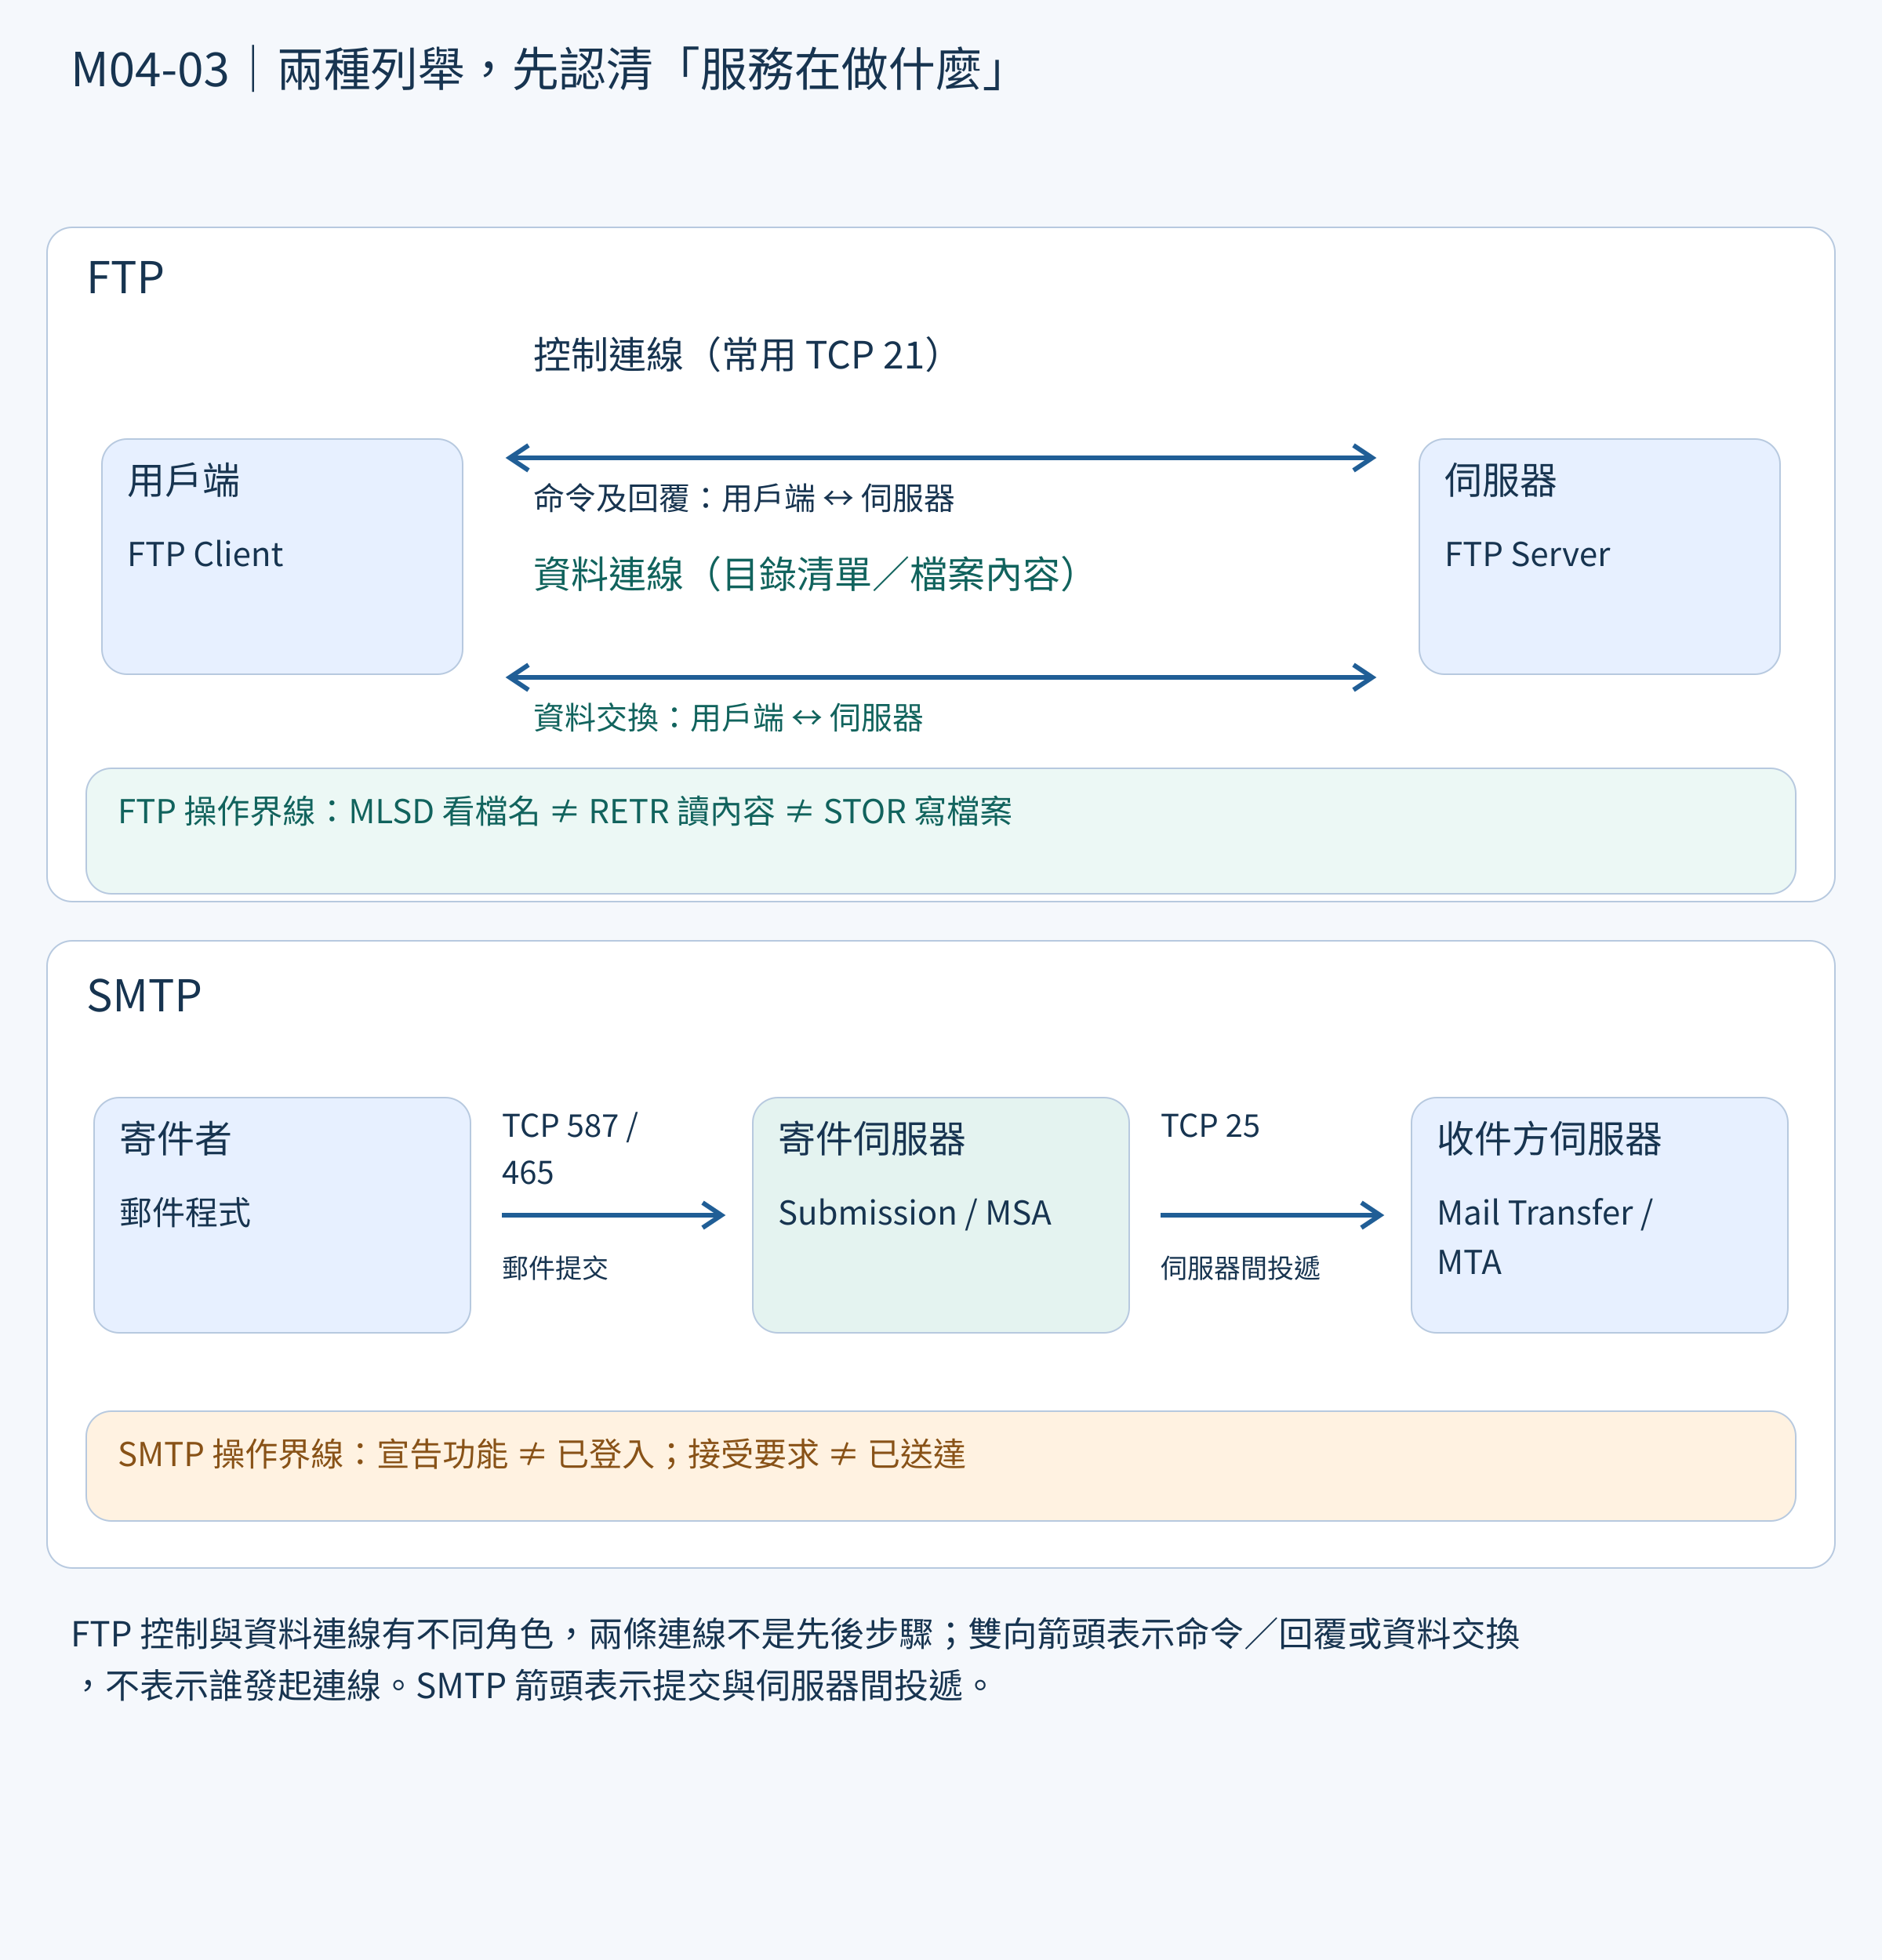
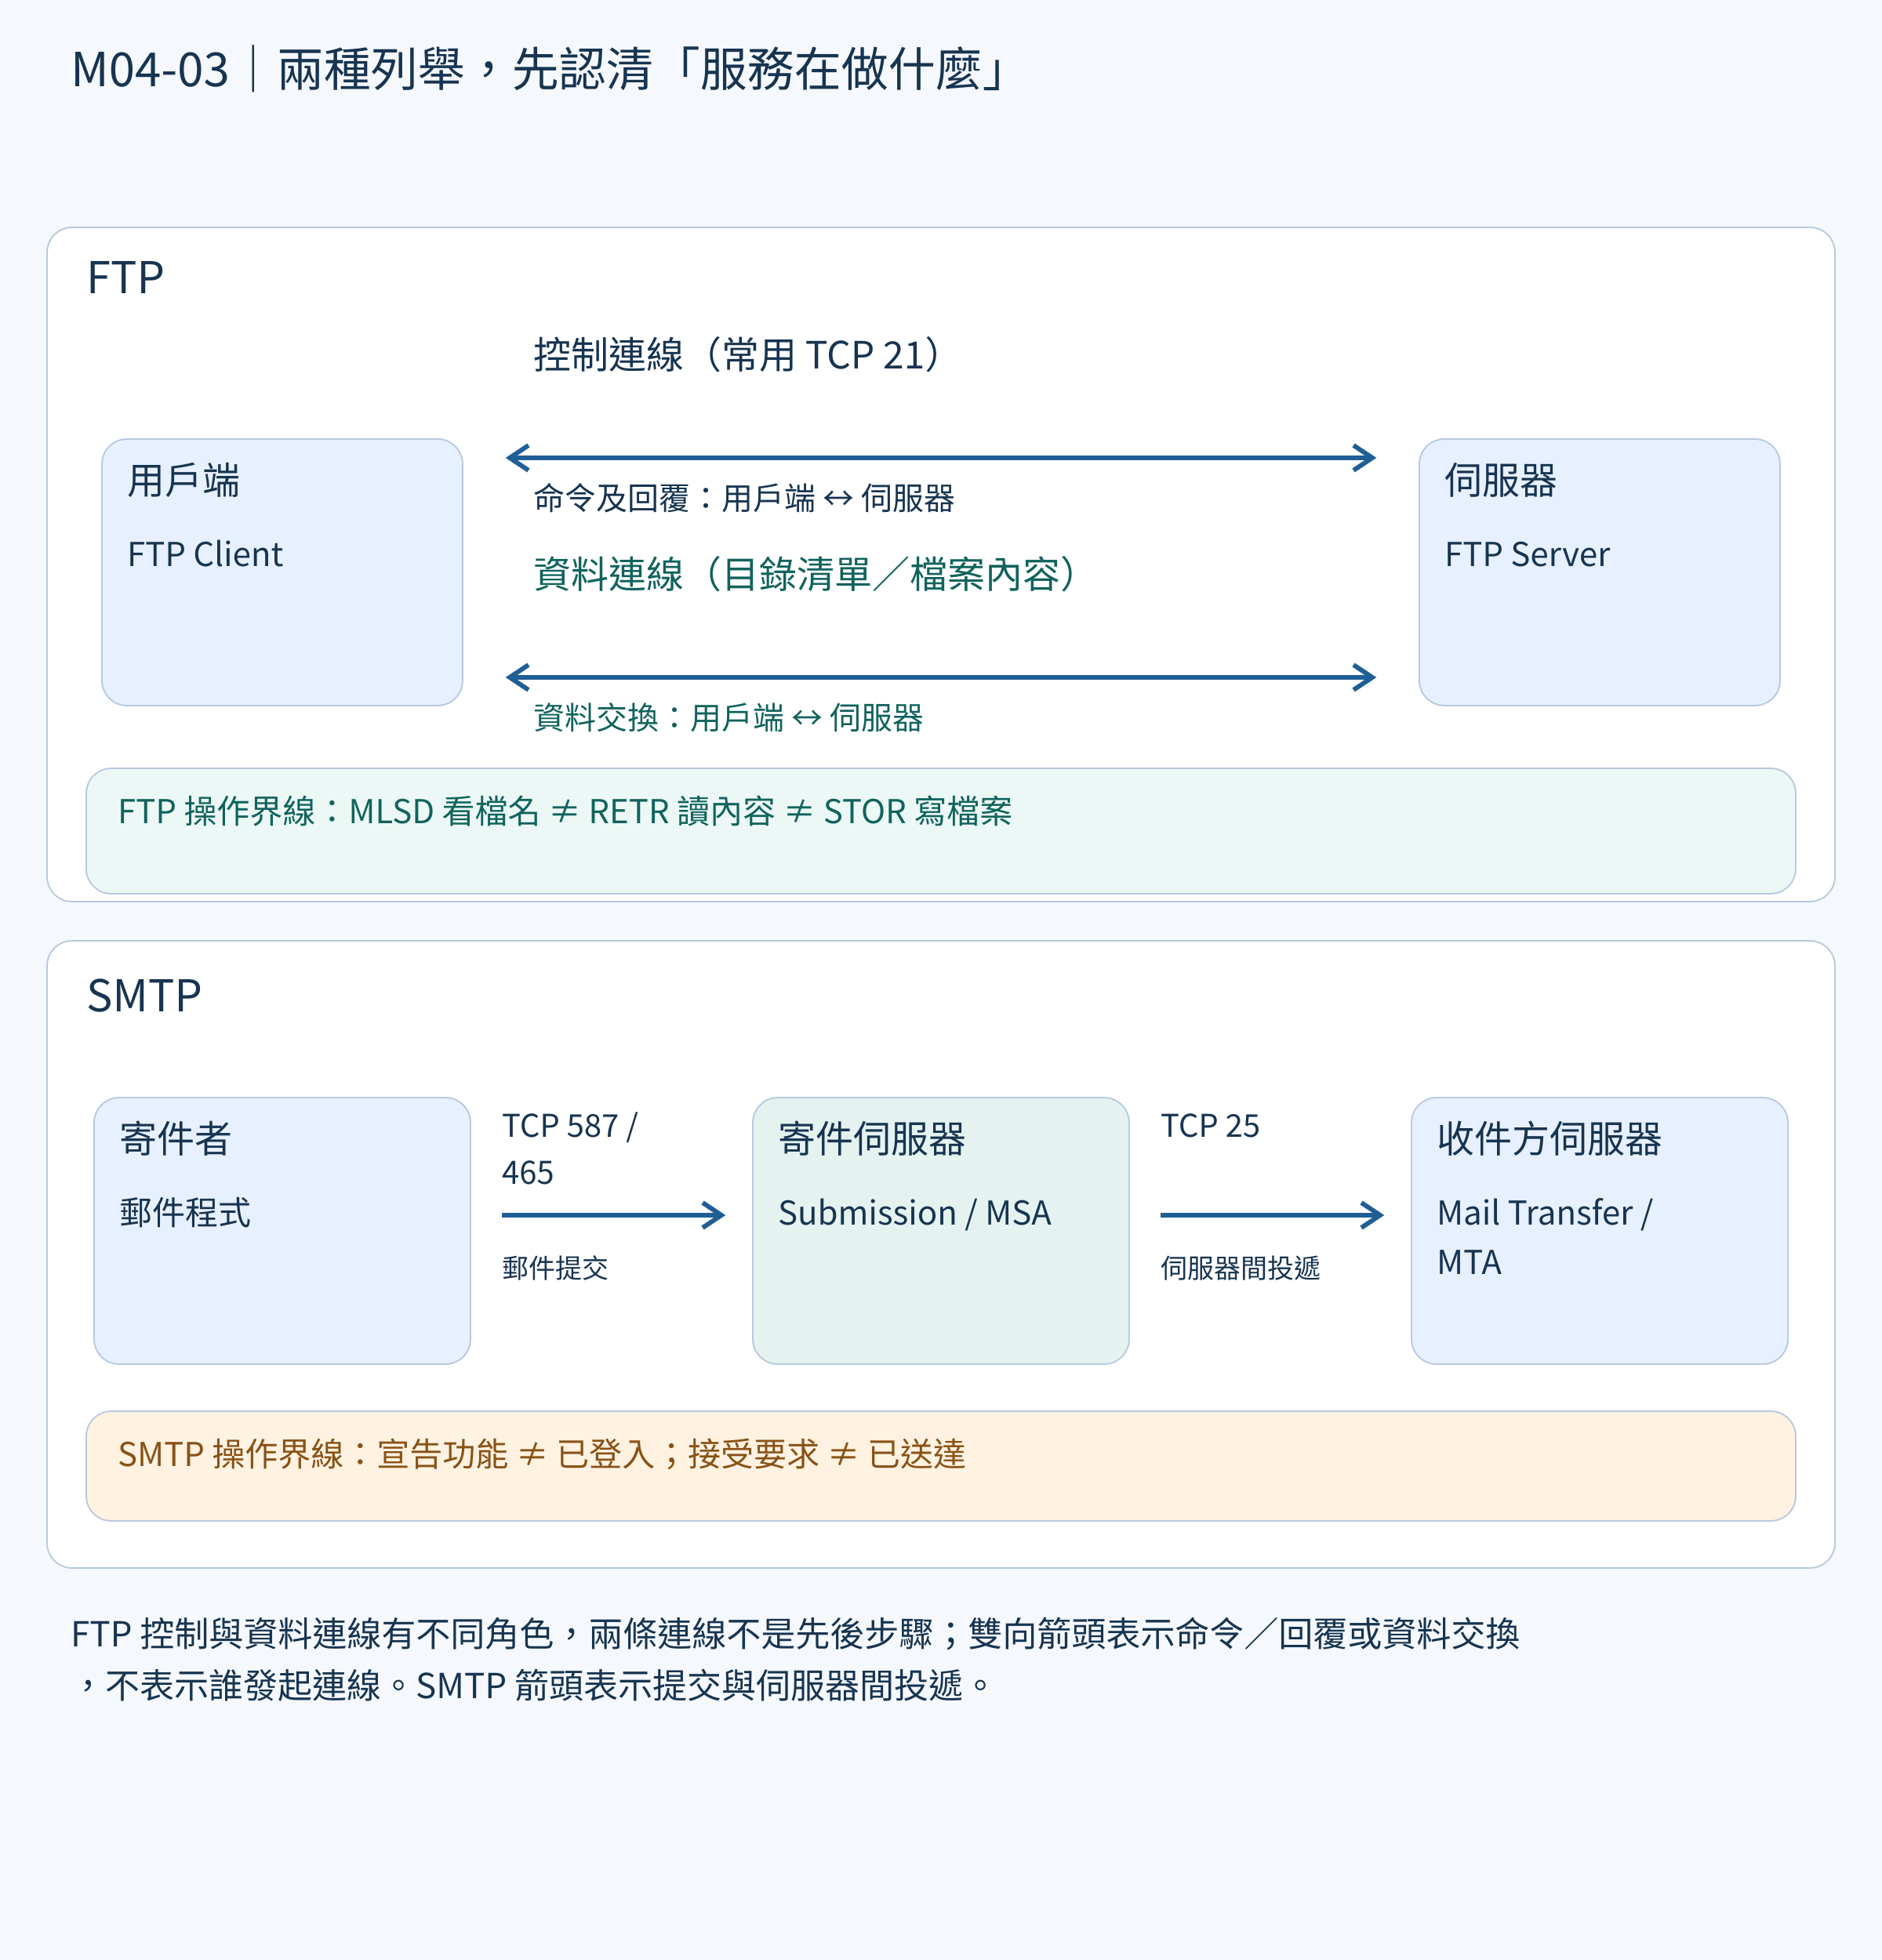
<svg xmlns="http://www.w3.org/2000/svg" viewBox="0 0 900 937.5" role="img" aria-labelledby="ftpsmtp-protocols-zh-title ftpsmtp-protocols-zh-desc" preserveAspectRatio="xMidYMid meet">
  <g transform="scale(0.75)">
    <rect width="1200" height="1250" fill="#f5f8fc" />
    <text x="45" y="55.0" font-family="Noto Sans CJK TC,sans-serif" font-size="30" fill="#173450">M04-03｜兩種列舉，先認清「服務在做什麼」</text>
    <rect x="30" y="145" width="1140" height="430" rx="16" fill="#ffffff" stroke="#b7c9df" />
    <text x="55" y="187.0" font-family="Noto Sans CJK TC,sans-serif" font-size="28" fill="#173450">FTP</text>
-     <rect x="65" y="280" width="230" height="150" rx="16" fill="#e7f0ff" stroke="#b7c9df" />
-     <text x="81" y="315.0" font-family="Noto Sans CJK TC,sans-serif" font-size="24" fill="#173450">用戶端</text>
-     <text x="81" y="361.0" font-family="Noto Sans CJK TC,sans-serif" font-size="21" fill="#173450">FTP Client</text>
-     <rect x="905" y="280" width="230" height="150" rx="16" fill="#e7f0ff" stroke="#b7c9df" />
-     <text x="921" y="315.0" font-family="Noto Sans CJK TC,sans-serif" font-size="24" fill="#173450">伺服器</text>
-     <text x="921" y="361.0" font-family="Noto Sans CJK TC,sans-serif" font-size="21" fill="#173450">FTP Server</text>
+     <g id="ftpsmtp-protocols-zh-node-0">
+       <rect x="65" y="280" width="230" height="170" rx="16" fill="#e7f0ff" stroke="#b7c9df" />
+       <text x="81" y="315.0" font-family="Noto Sans CJK TC,sans-serif" font-size="24" fill="#173450">用戶端</text>
+       <text x="81" y="361.0" font-family="Noto Sans CJK TC,sans-serif" font-size="21" fill="#173450">FTP Client</text>
+     </g>
+     <g id="ftpsmtp-protocols-zh-node-1">
+       <rect x="905" y="280" width="230" height="170" rx="16" fill="#e7f0ff" stroke="#b7c9df" />
+       <text x="921" y="315.0" font-family="Noto Sans CJK TC,sans-serif" font-size="24" fill="#173450">伺服器</text>
+       <text x="921" y="361.0" font-family="Noto Sans CJK TC,sans-serif" font-size="21" fill="#173450">FTP Server</text>
+     </g>
    <text x="340" y="235.0" font-family="Noto Sans CJK TC,sans-serif" font-size="24" fill="#173450">控制連線（常用 TCP 21）</text>
    <path d="M325 292H875m-12-8 12 8-12 8M337 284l-12 8 12 8" fill="none" stroke="#205e96" stroke-width="3" />
    <text x="340" y="325.0" font-family="Noto Sans CJK TC,sans-serif" font-size="20" fill="#173450">命令及回覆：用戶端 ↔ 伺服器</text>
    <text x="340" y="375.0" font-family="Noto Sans CJK TC,sans-serif" font-size="24" fill="#11635d">資料連線（目錄清單／檔案內容）</text>
    <path d="M325 432H875m-12-8 12 8-12 8M337 424l-12 8 12 8" fill="none" stroke="#205e96" stroke-width="3" />
    <text x="340" y="465.0" font-family="Noto Sans CJK TC,sans-serif" font-size="20" fill="#11635d">資料交換：用戶端 ↔ 伺服器</text>
    <rect x="55" y="490" width="1090" height="80" rx="16" fill="#ecf8f5" stroke="#b7c9df" />
    <text x="75" y="525.0" font-family="Noto Sans CJK TC,sans-serif" font-size="21" fill="#11635d">FTP 操作界線：MLSD 看檔名 ≠ RETR 讀內容 ≠ STOR 寫檔案</text>
    <rect x="30" y="600" width="1140" height="400" rx="16" fill="#ffffff" stroke="#b7c9df" />
    <text x="55" y="645.0" font-family="Noto Sans CJK TC,sans-serif" font-size="28" fill="#173450">SMTP</text>
-     <rect x="60" y="700" width="240" height="150" rx="16" fill="#e7f0ff" stroke="#b7c9df" />
-     <text x="76" y="735.0" font-family="Noto Sans CJK TC,sans-serif" font-size="24" fill="#173450">寄件者</text>
-     <text x="76" y="781.0" font-family="Noto Sans CJK TC,sans-serif" font-size="21" fill="#173450">郵件程式</text>
-     <rect x="480" y="700" width="240" height="150" rx="16" fill="#e4f3f0" stroke="#b7c9df" />
-     <text x="496" y="735.0" font-family="Noto Sans CJK TC,sans-serif" font-size="24" fill="#173450">寄件伺服器</text>
-     <text x="496" y="781.0" font-family="Noto Sans CJK TC,sans-serif" font-size="21" fill="#173450">Submission / MSA</text>
-     <rect x="900" y="700" width="240" height="150" rx="16" fill="#e7f0ff" stroke="#b7c9df" />
-     <text x="916" y="735.0" font-family="Noto Sans CJK TC,sans-serif" font-size="24" fill="#173450">收件方伺服器</text>
-     <text x="916" y="781.0" font-family="Noto Sans CJK TC,sans-serif" font-size="21" fill="#173450">Mail Transfer /</text>
-     <text x="916" y="812.5" font-family="Noto Sans CJK TC,sans-serif" font-size="21" fill="#173450">MTA</text>
+     <g id="ftpsmtp-protocols-zh-node-5">
+       <rect x="60" y="700" width="240" height="170" rx="16" fill="#e7f0ff" stroke="#b7c9df" />
+       <text x="76" y="735.0" font-family="Noto Sans CJK TC,sans-serif" font-size="24" fill="#173450">寄件者</text>
+       <text x="76" y="781.0" font-family="Noto Sans CJK TC,sans-serif" font-size="21" fill="#173450">郵件程式</text>
+     </g>
+     <g id="ftpsmtp-protocols-zh-node-6">
+       <rect x="480" y="700" width="240" height="170" rx="16" fill="#e4f3f0" stroke="#b7c9df" />
+       <text x="496" y="735.0" font-family="Noto Sans CJK TC,sans-serif" font-size="24" fill="#173450">寄件伺服器</text>
+       <text x="496" y="781.0" font-family="Noto Sans CJK TC,sans-serif" font-size="21" fill="#173450">Submission / MSA</text>
+     </g>
+     <g id="ftpsmtp-protocols-zh-node-7">
+       <rect x="900" y="700" width="240" height="170" rx="16" fill="#e7f0ff" stroke="#b7c9df" />
+       <text x="916" y="735.0" font-family="Noto Sans CJK TC,sans-serif" font-size="24" fill="#173450">收件方伺服器</text>
+       <text x="916" y="781.0" font-family="Noto Sans CJK TC,sans-serif" font-size="21" fill="#173450">Mail Transfer /</text>
+       <text x="916" y="812.5" font-family="Noto Sans CJK TC,sans-serif" font-size="21" fill="#173450">MTA</text>
+     </g>
    <text x="320" y="725.0" font-family="Noto Sans CJK TC,sans-serif" font-size="20" fill="#173450">TCP 587 /</text>
    <text x="320" y="755.0" font-family="Noto Sans CJK TC,sans-serif" font-size="20" fill="#173450">465</text>
    <path d="M320 775H460m-12-8 12 8-12 8" fill="none" stroke="#205e96" stroke-width="3" />
    <text x="320" y="815.0" font-family="Noto Sans CJK TC,sans-serif" font-size="17" fill="#173450">郵件提交</text>
    <text x="740" y="725.0" font-family="Noto Sans CJK TC,sans-serif" font-size="20" fill="#173450">TCP 25</text>
    <path d="M740 775H880m-12-8 12 8-12 8" fill="none" stroke="#205e96" stroke-width="3" />
    <text x="740" y="815.0" font-family="Noto Sans CJK TC,sans-serif" font-size="17" fill="#173450">伺服器間投遞</text>
    <rect x="55" y="900" width="1090" height="70" rx="16" fill="#fff2e1" stroke="#b7c9df" />
    <text x="75" y="935.0" font-family="Noto Sans CJK TC,sans-serif" font-size="21" fill="#885217">SMTP 操作界線：宣告功能 ≠ 已登入；接受要求 ≠ 已送達</text>
    <text x="45" y="1050.0" font-family="Noto Sans CJK TC,sans-serif" font-size="22" fill="#173450">FTP 控制與資料連線有不同角色，兩條連線不是先後步驟；雙向箭頭表示命令／回覆或資料交換</text>
    <text x="45" y="1083.0" font-family="Noto Sans CJK TC,sans-serif" font-size="22" fill="#173450">，不表示誰發起連線。SMTP 箭頭表示提交與伺服器間投遞。</text>
  </g>
</svg>
